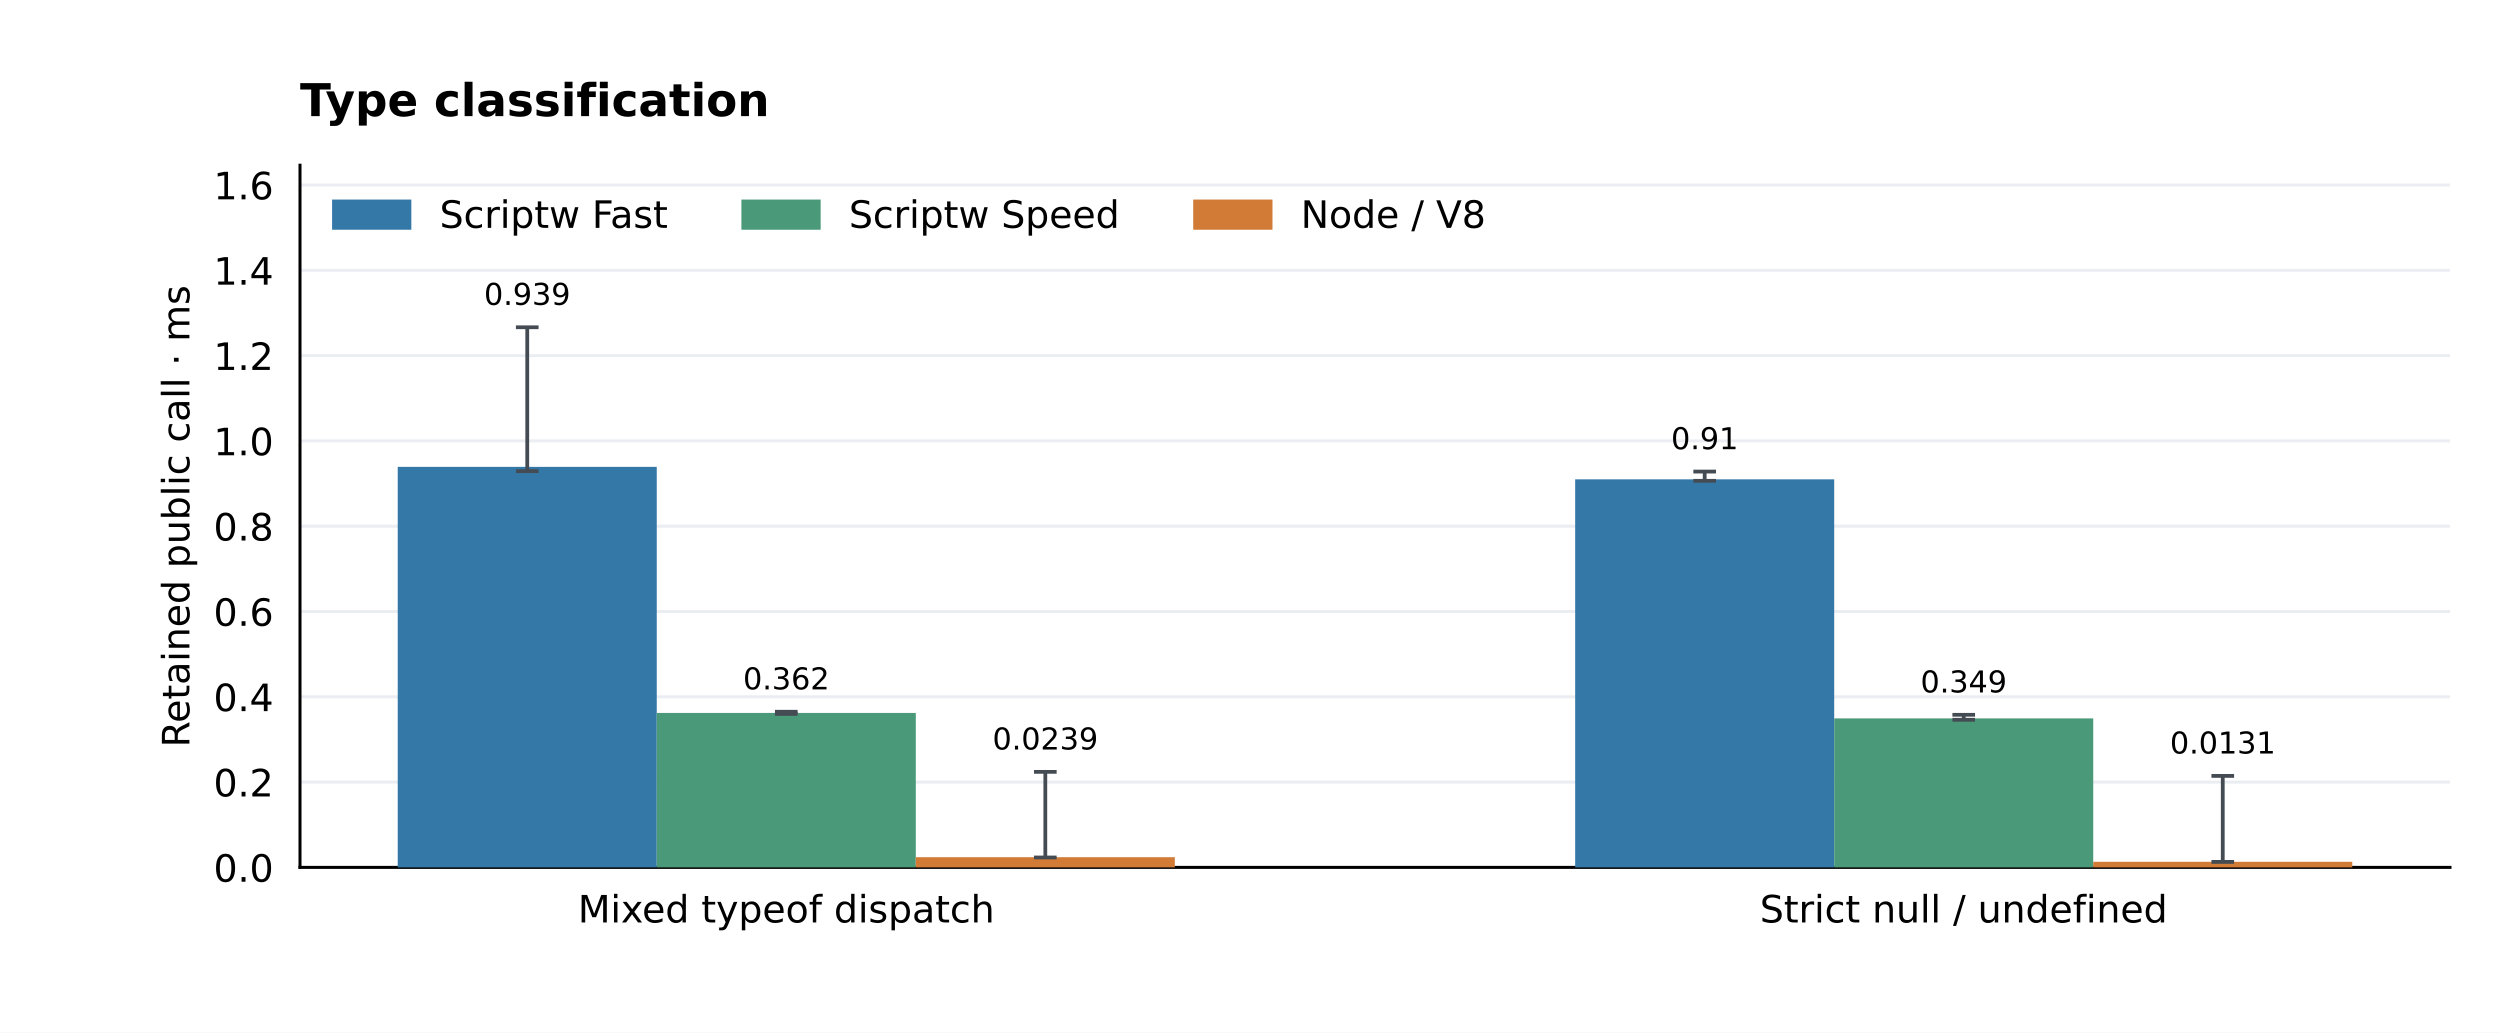
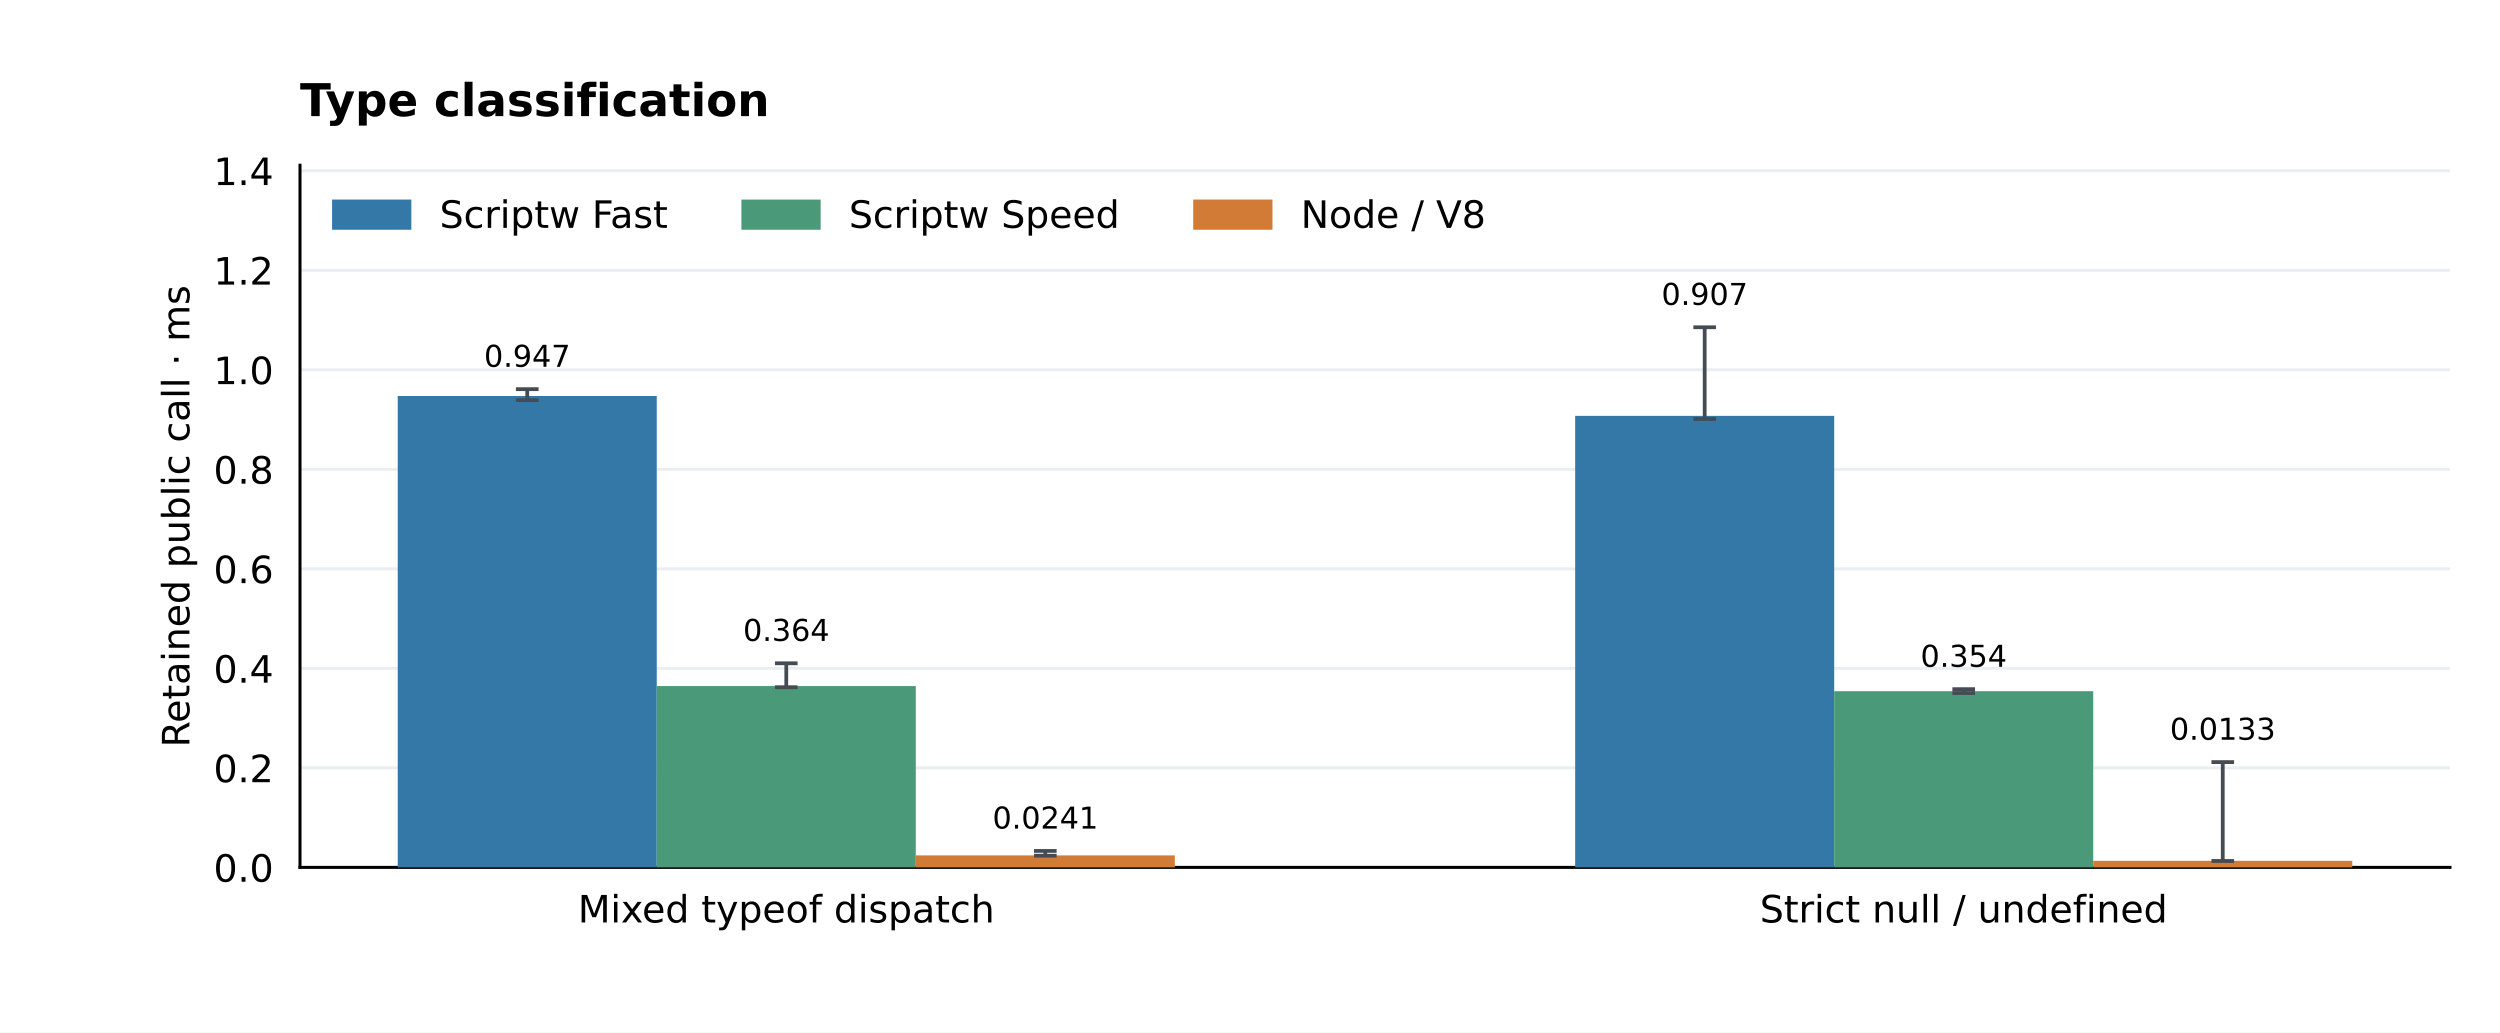
<svg xmlns="http://www.w3.org/2000/svg" xmlns:xlink="http://www.w3.org/1999/xlink" width="662.4pt" height="273.6pt" viewBox="0 0 662.4 273.6" version="1.1">
  <defs>
    <style type="text/css">*{stroke-linejoin: round; stroke-linecap: butt}</style>
  </defs>
  <g id="figure_1">
    <g id="patch_1">
      <path d="M 0 273.6 L 662.4 273.6 L 662.4 0 L 0 0 z " style="fill: #ffffff" />
    </g>
    <g id="axes_1">
      <g id="patch_2">
        <path d="M 79.488 229.824 L 649.152 229.824 L 649.152 43.776 L 79.488 43.776 z " style="fill: #ffffff" />
      </g>
      <g id="matplotlib.axis_1">
        <g id="xtick_1">
          <g id="line2d_1" />
          <g id="text_1">
            <text style="font-size: 10px; font-family: 'DejaVu Sans'; text-anchor: middle" x="208.333" y="244.422" transform="rotate(-0 208.3331 244.4224)">Mixed typeof dispatch</text>
          </g>
        </g>
        <g id="xtick_2">
          <g id="line2d_2" />
          <g id="text_2">
            <text style="font-size: 10px; font-family: 'DejaVu Sans'; text-anchor: middle" x="520.307" y="244.422" transform="rotate(-0 520.3069 244.4224)">Strict null / undefined</text>
          </g>
        </g>
      </g>
      <g id="matplotlib.axis_2">
        <g id="ytick_1">
          <g id="line2d_3">
            <path d="M 79.488 229.824 L 649.152 229.824 " clip-path="url(#pec315be8d2)" style="fill: none; stroke: #eaeef2; stroke-width: 0.8; stroke-linecap: square" />
          </g>
          <g id="line2d_4" />
          <g id="text_3">
            <text style="font-size: 10px; font-family: 'DejaVu Sans'; text-anchor: end" x="72.488" y="233.623" transform="rotate(-0 72.488 233.6228)">0.0</text>
          </g>
        </g>
        <g id="ytick_2">
          <g id="line2d_5">
-             <path d="M 79.488 207.224 L 649.152 207.224 " clip-path="url(#pec315be8d2)" style="fill: none; stroke: #eaeef2; stroke-width: 0.8; stroke-linecap: square" />
+             <path d="M 79.488 203.455 L 649.152 203.455 " clip-path="url(#pec315be8d2)" style="fill: none; stroke: #eaeef2; stroke-width: 0.8; stroke-linecap: square" />
          </g>
          <g id="line2d_6" />
          <g id="text_4">
-             <text style="font-size: 10px; font-family: 'DejaVu Sans'; text-anchor: end" x="72.488" y="211.023" transform="rotate(-0 72.488 211.0229)">0.2</text>
+             <text style="font-size: 10px; font-family: 'DejaVu Sans'; text-anchor: end" x="72.488" y="207.254" transform="rotate(-0 72.488 207.2537)">0.2</text>
          </g>
        </g>
        <g id="ytick_3">
          <g id="line2d_7">
-             <path d="M 79.488 184.624 L 649.152 184.624 " clip-path="url(#pec315be8d2)" style="fill: none; stroke: #eaeef2; stroke-width: 0.8; stroke-linecap: square" />
+             <path d="M 79.488 177.086 L 649.152 177.086 " clip-path="url(#pec315be8d2)" style="fill: none; stroke: #eaeef2; stroke-width: 0.8; stroke-linecap: square" />
          </g>
          <g id="line2d_8" />
          <g id="text_5">
-             <text style="font-size: 10px; font-family: 'DejaVu Sans'; text-anchor: end" x="72.488" y="188.423" transform="rotate(-0 72.488 188.4229)">0.4</text>
+             <text style="font-size: 10px; font-family: 'DejaVu Sans'; text-anchor: end" x="72.488" y="180.885" transform="rotate(-0 72.488 180.8845)">0.4</text>
          </g>
        </g>
        <g id="ytick_4">
          <g id="line2d_9">
-             <path d="M 79.488 162.024 L 649.152 162.024 " clip-path="url(#pec315be8d2)" style="fill: none; stroke: #eaeef2; stroke-width: 0.8; stroke-linecap: square" />
+             <path d="M 79.488 150.717 L 649.152 150.717 " clip-path="url(#pec315be8d2)" style="fill: none; stroke: #eaeef2; stroke-width: 0.8; stroke-linecap: square" />
          </g>
          <g id="line2d_10" />
          <g id="text_6">
-             <text style="font-size: 10px; font-family: 'DejaVu Sans'; text-anchor: end" x="72.488" y="165.823" transform="rotate(-0 72.488 165.823)">0.6</text>
+             <text style="font-size: 10px; font-family: 'DejaVu Sans'; text-anchor: end" x="72.488" y="154.515" transform="rotate(-0 72.488 154.5154)">0.6</text>
          </g>
        </g>
        <g id="ytick_5">
          <g id="line2d_11">
-             <path d="M 79.488 139.424 L 649.152 139.424 " clip-path="url(#pec315be8d2)" style="fill: none; stroke: #eaeef2; stroke-width: 0.8; stroke-linecap: square" />
+             <path d="M 79.488 124.347 L 649.152 124.347 " clip-path="url(#pec315be8d2)" style="fill: none; stroke: #eaeef2; stroke-width: 0.8; stroke-linecap: square" />
          </g>
          <g id="line2d_12" />
          <g id="text_7">
-             <text style="font-size: 10px; font-family: 'DejaVu Sans'; text-anchor: end" x="72.488" y="143.223" transform="rotate(-0 72.488 143.223)">0.8</text>
+             <text style="font-size: 10px; font-family: 'DejaVu Sans'; text-anchor: end" x="72.488" y="128.146" transform="rotate(-0 72.488 128.1462)">0.8</text>
          </g>
        </g>
        <g id="ytick_6">
          <g id="line2d_13">
-             <path d="M 79.488 116.824 L 649.152 116.824 " clip-path="url(#pec315be8d2)" style="fill: none; stroke: #eaeef2; stroke-width: 0.8; stroke-linecap: square" />
+             <path d="M 79.488 97.978 L 649.152 97.978 " clip-path="url(#pec315be8d2)" style="fill: none; stroke: #eaeef2; stroke-width: 0.8; stroke-linecap: square" />
          </g>
          <g id="line2d_14" />
          <g id="text_8">
-             <text style="font-size: 10px; font-family: 'DejaVu Sans'; text-anchor: end" x="72.488" y="120.623" transform="rotate(-0 72.488 120.6231)">1.0</text>
+             <text style="font-size: 10px; font-family: 'DejaVu Sans'; text-anchor: end" x="72.488" y="101.777" transform="rotate(-0 72.488 101.7771)">1.0</text>
          </g>
        </g>
        <g id="ytick_7">
          <g id="line2d_15">
-             <path d="M 79.488 94.224 L 649.152 94.224 " clip-path="url(#pec315be8d2)" style="fill: none; stroke: #eaeef2; stroke-width: 0.8; stroke-linecap: square" />
+             <path d="M 79.488 71.609 L 649.152 71.609 " clip-path="url(#pec315be8d2)" style="fill: none; stroke: #eaeef2; stroke-width: 0.8; stroke-linecap: square" />
          </g>
          <g id="line2d_16" />
          <g id="text_9">
-             <text style="font-size: 10px; font-family: 'DejaVu Sans'; text-anchor: end" x="72.488" y="98.023" transform="rotate(-0 72.488 98.02313)">1.2</text>
+             <text style="font-size: 10px; font-family: 'DejaVu Sans'; text-anchor: end" x="72.488" y="75.408" transform="rotate(-0 72.488 75.40789)">1.2</text>
          </g>
        </g>
        <g id="ytick_8">
          <g id="line2d_17">
-             <path d="M 79.488 71.624 L 649.152 71.624 " clip-path="url(#pec315be8d2)" style="fill: none; stroke: #eaeef2; stroke-width: 0.8; stroke-linecap: square" />
+             <path d="M 79.488 45.24 L 649.152 45.24 " clip-path="url(#pec315be8d2)" style="fill: none; stroke: #eaeef2; stroke-width: 0.8; stroke-linecap: square" />
          </g>
          <g id="line2d_18" />
          <g id="text_10">
-             <text style="font-size: 10px; font-family: 'DejaVu Sans'; text-anchor: end" x="72.488" y="75.423" transform="rotate(-0 72.488 75.42318)">1.4</text>
-           </g>
-         </g>
-         <g id="ytick_9">
-           <g id="line2d_19">
-             <path d="M 79.488 49.024 L 649.152 49.024 " clip-path="url(#pec315be8d2)" style="fill: none; stroke: #eaeef2; stroke-width: 0.8; stroke-linecap: square" />
-           </g>
-           <g id="line2d_20" />
-           <g id="text_11">
-             <text style="font-size: 10px; font-family: 'DejaVu Sans'; text-anchor: end" x="72.488" y="52.823" transform="rotate(-0 72.488 52.82323)">1.6</text>
-           </g>
-         </g>
-         <g id="text_12">
+             <text style="font-size: 10px; font-family: 'DejaVu Sans'; text-anchor: end" x="72.488" y="49.039" transform="rotate(-0 72.488 49.03874)">1.4</text>
+           </g>
+         </g>
+         <g id="text_11">
          <text style="font-size: 10px; font-family: 'DejaVu Sans'; text-anchor: middle" x="50.183" y="136.8" transform="rotate(-90 50.18253 136.8)">Retained public call · ms</text>
        </g>
      </g>
      <g id="patch_3">
        <path d="M 79.488 229.824 L 79.488 43.776 " style="fill: none; stroke: #000000; stroke-width: 0.8; stroke-linejoin: miter; stroke-linecap: square" />
      </g>
      <g id="patch_4">
        <path d="M 79.488 229.824 L 649.152 229.824 " style="fill: none; stroke: #000000; stroke-width: 0.8; stroke-linejoin: miter; stroke-linecap: square" />
      </g>
      <g id="patch_5">
-         <path d="M 105.382 229.824 L 174.016 229.824 L 174.016 123.695 L 105.382 123.695 z " clip-path="url(#pec315be8d2)" style="fill: #3478a8" />
+         <path d="M 105.382 229.824 L 174.016 229.824 L 174.016 104.928 L 105.382 104.928 z " clip-path="url(#pec315be8d2)" style="fill: #3478a8" />
+       </g>
+       <g id="text_12">
+         <text style="font-size: 8px; font-family: 'DejaVu Sans'; text-anchor: middle" x="139.699" y="97.196" transform="rotate(-0 139.6989 97.19609)">0.947</text>
+       </g>
+       <g id="patch_6">
+         <path d="M 417.356 229.824 L 485.99 229.824 L 485.99 110.182 L 417.356 110.182 z " clip-path="url(#pec315be8d2)" style="fill: #3478a8" />
      </g>
      <g id="text_13">
-         <text style="font-size: 8px; font-family: 'DejaVu Sans'; text-anchor: middle" x="139.699" y="80.788" transform="rotate(-0 139.6989 80.78828)">0.939</text>
-       </g>
-       <g id="patch_6">
-         <path d="M 417.356 229.824 L 485.99 229.824 L 485.99 127.011 L 417.356 127.011 z " clip-path="url(#pec315be8d2)" style="fill: #3478a8" />
+         <text style="font-size: 8px; font-family: 'DejaVu Sans'; text-anchor: middle" x="451.673" y="80.788" transform="rotate(-0 451.6726 80.78828)">0.907</text>
+       </g>
+       <g id="patch_7">
+         <path d="M 174.016 229.824 L 242.65 229.824 L 242.65 181.778 L 174.016 181.778 z " clip-path="url(#pec315be8d2)" style="fill: #4a9a79" />
      </g>
      <g id="text_14">
-         <text style="font-size: 8px; font-family: 'DejaVu Sans'; text-anchor: middle" x="451.673" y="119.029" transform="rotate(-0 451.6726 119.0289)">0.91</text>
-       </g>
-       <g id="patch_7">
-         <path d="M 174.016 229.824 L 242.65 229.824 L 242.65 188.892 L 174.016 188.892 z " clip-path="url(#pec315be8d2)" style="fill: #4a9a79" />
+         <text style="font-size: 8px; font-family: 'DejaVu Sans'; text-anchor: middle" x="208.333" y="169.826" transform="rotate(-0 208.3331 169.8256)">0.364</text>
+       </g>
+       <g id="patch_8">
+         <path d="M 485.99 229.824 L 554.624 229.824 L 554.624 183.136 L 485.99 183.136 z " clip-path="url(#pec315be8d2)" style="fill: #4a9a79" />
      </g>
      <g id="text_15">
-         <text style="font-size: 8px; font-family: 'DejaVu Sans'; text-anchor: middle" x="208.333" y="182.656" transform="rotate(-0 208.3331 182.6556)">0.362</text>
-       </g>
-       <g id="patch_8">
-         <path d="M 485.99 229.824 L 554.624 229.824 L 554.624 190.349 L 485.99 190.349 z " clip-path="url(#pec315be8d2)" style="fill: #4a9a79" />
+         <text style="font-size: 8px; font-family: 'DejaVu Sans'; text-anchor: middle" x="520.307" y="176.68" transform="rotate(-0 520.3069 176.6801)">0.354</text>
+       </g>
+       <g id="patch_9">
+         <path d="M 242.65 229.824 L 311.284 229.824 L 311.284 226.645 L 242.65 226.645 z " clip-path="url(#pec315be8d2)" style="fill: #d17b36" />
      </g>
      <g id="text_16">
-         <text style="font-size: 8px; font-family: 'DejaVu Sans'; text-anchor: middle" x="520.307" y="183.471" transform="rotate(-0 520.3069 183.4708)">0.349</text>
-       </g>
-       <g id="patch_9">
-         <path d="M 242.65 229.824 L 311.284 229.824 L 311.284 227.124 L 242.65 227.124 z " clip-path="url(#pec315be8d2)" style="fill: #d17b36" />
+         <text style="font-size: 8px; font-family: 'DejaVu Sans'; text-anchor: middle" x="276.967" y="219.539" transform="rotate(-0 276.9674 219.539)">0.0241</text>
+       </g>
+       <g id="patch_10">
+         <path d="M 554.624 229.824 L 623.258 229.824 L 623.258 228.072 L 554.624 228.072 z " clip-path="url(#pec315be8d2)" style="fill: #d17b36" />
      </g>
      <g id="text_17">
-         <text style="font-size: 8px; font-family: 'DejaVu Sans'; text-anchor: middle" x="276.967" y="198.59" transform="rotate(-0 276.9674 198.5896)">0.0239</text>
-       </g>
-       <g id="patch_10">
-         <path d="M 554.624 229.824 L 623.258 229.824 L 623.258 228.348 L 554.624 228.348 z " clip-path="url(#pec315be8d2)" style="fill: #d17b36" />
+         <text style="font-size: 8px; font-family: 'DejaVu Sans'; text-anchor: middle" x="588.941" y="196.008" transform="rotate(-0 588.9411 196.0084)">0.0133</text>
      </g>
      <g id="text_18">
-         <text style="font-size: 8px; font-family: 'DejaVu Sans'; text-anchor: middle" x="588.941" y="199.665" transform="rotate(-0 588.9411 199.665)">0.0131</text>
-       </g>
-       <g id="text_19">
        <text style="font-weight: 700; font-size: 12px; font-family: 'DejaVu Sans'; text-anchor: start" x="79.488" y="30.776" transform="rotate(-0 79.488 30.776)">Type classification</text>
      </g>
      <g id="LineCollection_1">
-         <path d="M 139.699 124.841 L 139.699 86.71 " clip-path="url(#pec315be8d2)" style="fill: none; stroke: #444b52" />
-       </g>
-       <g id="line2d_21">
+         <path d="M 139.699 106.016 L 139.699 103.118 " clip-path="url(#pec315be8d2)" style="fill: none; stroke: #444b52" />
+       </g>
+       <g id="line2d_19">
        <defs>
          <path id="me51f981f41" d="M 3 0 L -3 -0 " style="stroke: #444b52" />
        </defs>
        <g clip-path="url(#pec315be8d2)">
-           <use xlink:href="#me51f981f41" x="139.699" y="124.841" style="fill: #1f77b4; stroke: #444b52" />
+           <use xlink:href="#me51f981f41" x="139.699" y="106.016" style="fill: #1f77b4; stroke: #444b52" />
+         </g>
+       </g>
+       <g id="line2d_20">
+         <g clip-path="url(#pec315be8d2)">
+           <use xlink:href="#me51f981f41" x="139.699" y="103.118" style="fill: #1f77b4; stroke: #444b52" />
+         </g>
+       </g>
+       <g id="LineCollection_2">
+         <path d="M 451.673 111.016 L 451.673 86.71 " clip-path="url(#pec315be8d2)" style="fill: none; stroke: #444b52" />
+       </g>
+       <g id="line2d_21">
+         <g clip-path="url(#pec315be8d2)">
+           <use xlink:href="#me51f981f41" x="451.673" y="111.016" style="fill: #1f77b4; stroke: #444b52" />
        </g>
      </g>
      <g id="line2d_22">
        <g clip-path="url(#pec315be8d2)">
-           <use xlink:href="#me51f981f41" x="139.699" y="86.71" style="fill: #1f77b4; stroke: #444b52" />
-         </g>
-       </g>
-       <g id="LineCollection_2">
-         <path d="M 451.673 127.393 L 451.673 124.951 " clip-path="url(#pec315be8d2)" style="fill: none; stroke: #444b52" />
+           <use xlink:href="#me51f981f41" x="451.673" y="86.71" style="fill: #1f77b4; stroke: #444b52" />
+         </g>
+       </g>
+       <g id="LineCollection_3">
+         <path d="M 208.333 182.092 L 208.333 175.747 " clip-path="url(#pec315be8d2)" style="fill: none; stroke: #444b52" />
      </g>
      <g id="line2d_23">
        <g clip-path="url(#pec315be8d2)">
-           <use xlink:href="#me51f981f41" x="451.673" y="127.393" style="fill: #1f77b4; stroke: #444b52" />
+           <use xlink:href="#me51f981f41" x="208.333" y="182.092" style="fill: #1f77b4; stroke: #444b52" />
        </g>
      </g>
      <g id="line2d_24">
        <g clip-path="url(#pec315be8d2)">
-           <use xlink:href="#me51f981f41" x="451.673" y="124.951" style="fill: #1f77b4; stroke: #444b52" />
-         </g>
-       </g>
-       <g id="LineCollection_3">
-         <path d="M 208.333 189.154 L 208.333 188.578 " clip-path="url(#pec315be8d2)" style="fill: none; stroke: #444b52" />
+           <use xlink:href="#me51f981f41" x="208.333" y="175.747" style="fill: #1f77b4; stroke: #444b52" />
+         </g>
+       </g>
+       <g id="LineCollection_4">
+         <path d="M 520.307 183.632 L 520.307 182.602 " clip-path="url(#pec315be8d2)" style="fill: none; stroke: #444b52" />
      </g>
      <g id="line2d_25">
        <g clip-path="url(#pec315be8d2)">
-           <use xlink:href="#me51f981f41" x="208.333" y="189.154" style="fill: #1f77b4; stroke: #444b52" />
+           <use xlink:href="#me51f981f41" x="520.307" y="183.632" style="fill: #1f77b4; stroke: #444b52" />
        </g>
      </g>
      <g id="line2d_26">
        <g clip-path="url(#pec315be8d2)">
-           <use xlink:href="#me51f981f41" x="208.333" y="188.578" style="fill: #1f77b4; stroke: #444b52" />
-         </g>
-       </g>
-       <g id="LineCollection_4">
-         <path d="M 520.307 190.707 L 520.307 189.393 " clip-path="url(#pec315be8d2)" style="fill: none; stroke: #444b52" />
+           <use xlink:href="#me51f981f41" x="520.307" y="182.602" style="fill: #1f77b4; stroke: #444b52" />
+         </g>
+       </g>
+       <g id="LineCollection_5">
+         <path d="M 276.967 226.725 L 276.967 225.461 " clip-path="url(#pec315be8d2)" style="fill: none; stroke: #444b52" />
      </g>
      <g id="line2d_27">
        <g clip-path="url(#pec315be8d2)">
-           <use xlink:href="#me51f981f41" x="520.307" y="190.707" style="fill: #1f77b4; stroke: #444b52" />
+           <use xlink:href="#me51f981f41" x="276.967" y="226.725" style="fill: #1f77b4; stroke: #444b52" />
        </g>
      </g>
      <g id="line2d_28">
        <g clip-path="url(#pec315be8d2)">
-           <use xlink:href="#me51f981f41" x="520.307" y="189.393" style="fill: #1f77b4; stroke: #444b52" />
-         </g>
-       </g>
-       <g id="LineCollection_5">
-         <path d="M 276.967 227.192 L 276.967 204.511 " clip-path="url(#pec315be8d2)" style="fill: none; stroke: #444b52" />
+           <use xlink:href="#me51f981f41" x="276.967" y="225.461" style="fill: #1f77b4; stroke: #444b52" />
+         </g>
+       </g>
+       <g id="LineCollection_6">
+         <path d="M 588.941 228.12 L 588.941 201.93 " clip-path="url(#pec315be8d2)" style="fill: none; stroke: #444b52" />
      </g>
      <g id="line2d_29">
        <g clip-path="url(#pec315be8d2)">
-           <use xlink:href="#me51f981f41" x="276.967" y="227.192" style="fill: #1f77b4; stroke: #444b52" />
+           <use xlink:href="#me51f981f41" x="588.941" y="228.12" style="fill: #1f77b4; stroke: #444b52" />
        </g>
      </g>
      <g id="line2d_30">
        <g clip-path="url(#pec315be8d2)">
-           <use xlink:href="#me51f981f41" x="276.967" y="204.511" style="fill: #1f77b4; stroke: #444b52" />
-         </g>
-       </g>
-       <g id="LineCollection_6">
-         <path d="M 588.941 228.373 L 588.941 205.587 " clip-path="url(#pec315be8d2)" style="fill: none; stroke: #444b52" />
-       </g>
-       <g id="line2d_31">
-         <g clip-path="url(#pec315be8d2)">
-           <use xlink:href="#me51f981f41" x="588.941" y="228.373" style="fill: #1f77b4; stroke: #444b52" />
-         </g>
-       </g>
-       <g id="line2d_32">
-         <g clip-path="url(#pec315be8d2)">
-           <use xlink:href="#me51f981f41" x="588.941" y="205.587" style="fill: #1f77b4; stroke: #444b52" />
+           <use xlink:href="#me51f981f41" x="588.941" y="201.93" style="fill: #1f77b4; stroke: #444b52" />
        </g>
      </g>
      <g id="legend_1">
        <g id="patch_11">
          <path d="M 88.488 60.374 L 108.488 60.374 L 108.488 53.374 L 88.488 53.374 z " style="fill: #3478a8; stroke: #3478a8; stroke-linejoin: miter" />
        </g>
-         <g id="text_20">
+         <g id="text_19">
          <text style="font-size: 10px; font-family: 'DejaVu Sans'; text-anchor: start" x="116.488" y="60.374" transform="rotate(-0 116.488 60.37444)">Scriptw Fast</text>
        </g>
        <g id="patch_12">
          <path d="M 196.941 60.374 L 216.941 60.374 L 216.941 53.374 L 196.941 53.374 z " style="fill: #4a9a79; stroke: #4a9a79; stroke-linejoin: miter" />
        </g>
-         <g id="text_21">
+         <g id="text_20">
          <text style="font-size: 10px; font-family: 'DejaVu Sans'; text-anchor: start" x="224.941" y="60.374" transform="rotate(-0 224.9411 60.37444)">Scriptw Speed</text>
        </g>
        <g id="patch_13">
          <path d="M 316.654 60.374 L 336.654 60.374 L 336.654 53.374 L 316.654 53.374 z " style="fill: #d17b36; stroke: #d17b36; stroke-linejoin: miter" />
        </g>
-         <g id="text_22">
+         <g id="text_21">
          <text style="font-size: 10px; font-family: 'DejaVu Sans'; text-anchor: start" x="344.654" y="60.374" transform="rotate(-0 344.6536 60.37444)">Node / V8</text>
        </g>
      </g>
    </g>
  </g>
  <defs>
    <clipPath id="pec315be8d2">
      <rect x="79.488" y="43.776" width="569.664" height="186.048" />
    </clipPath>
  </defs>
</svg>
